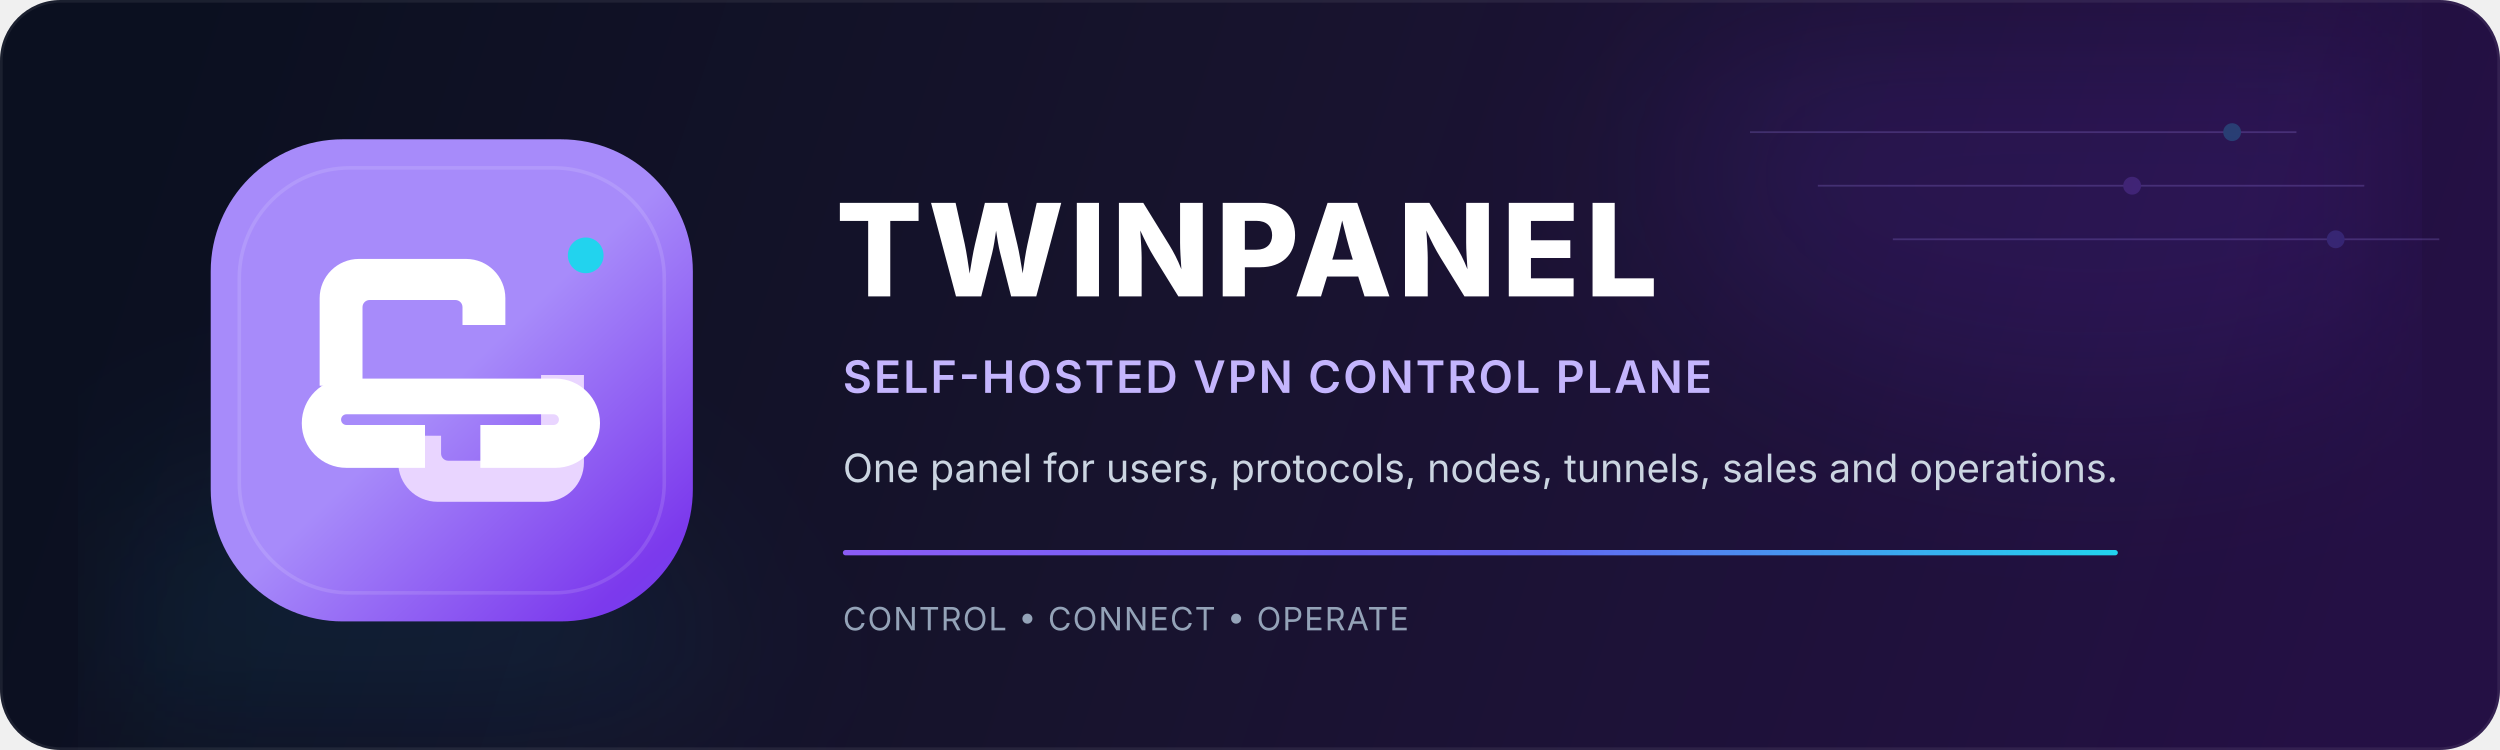
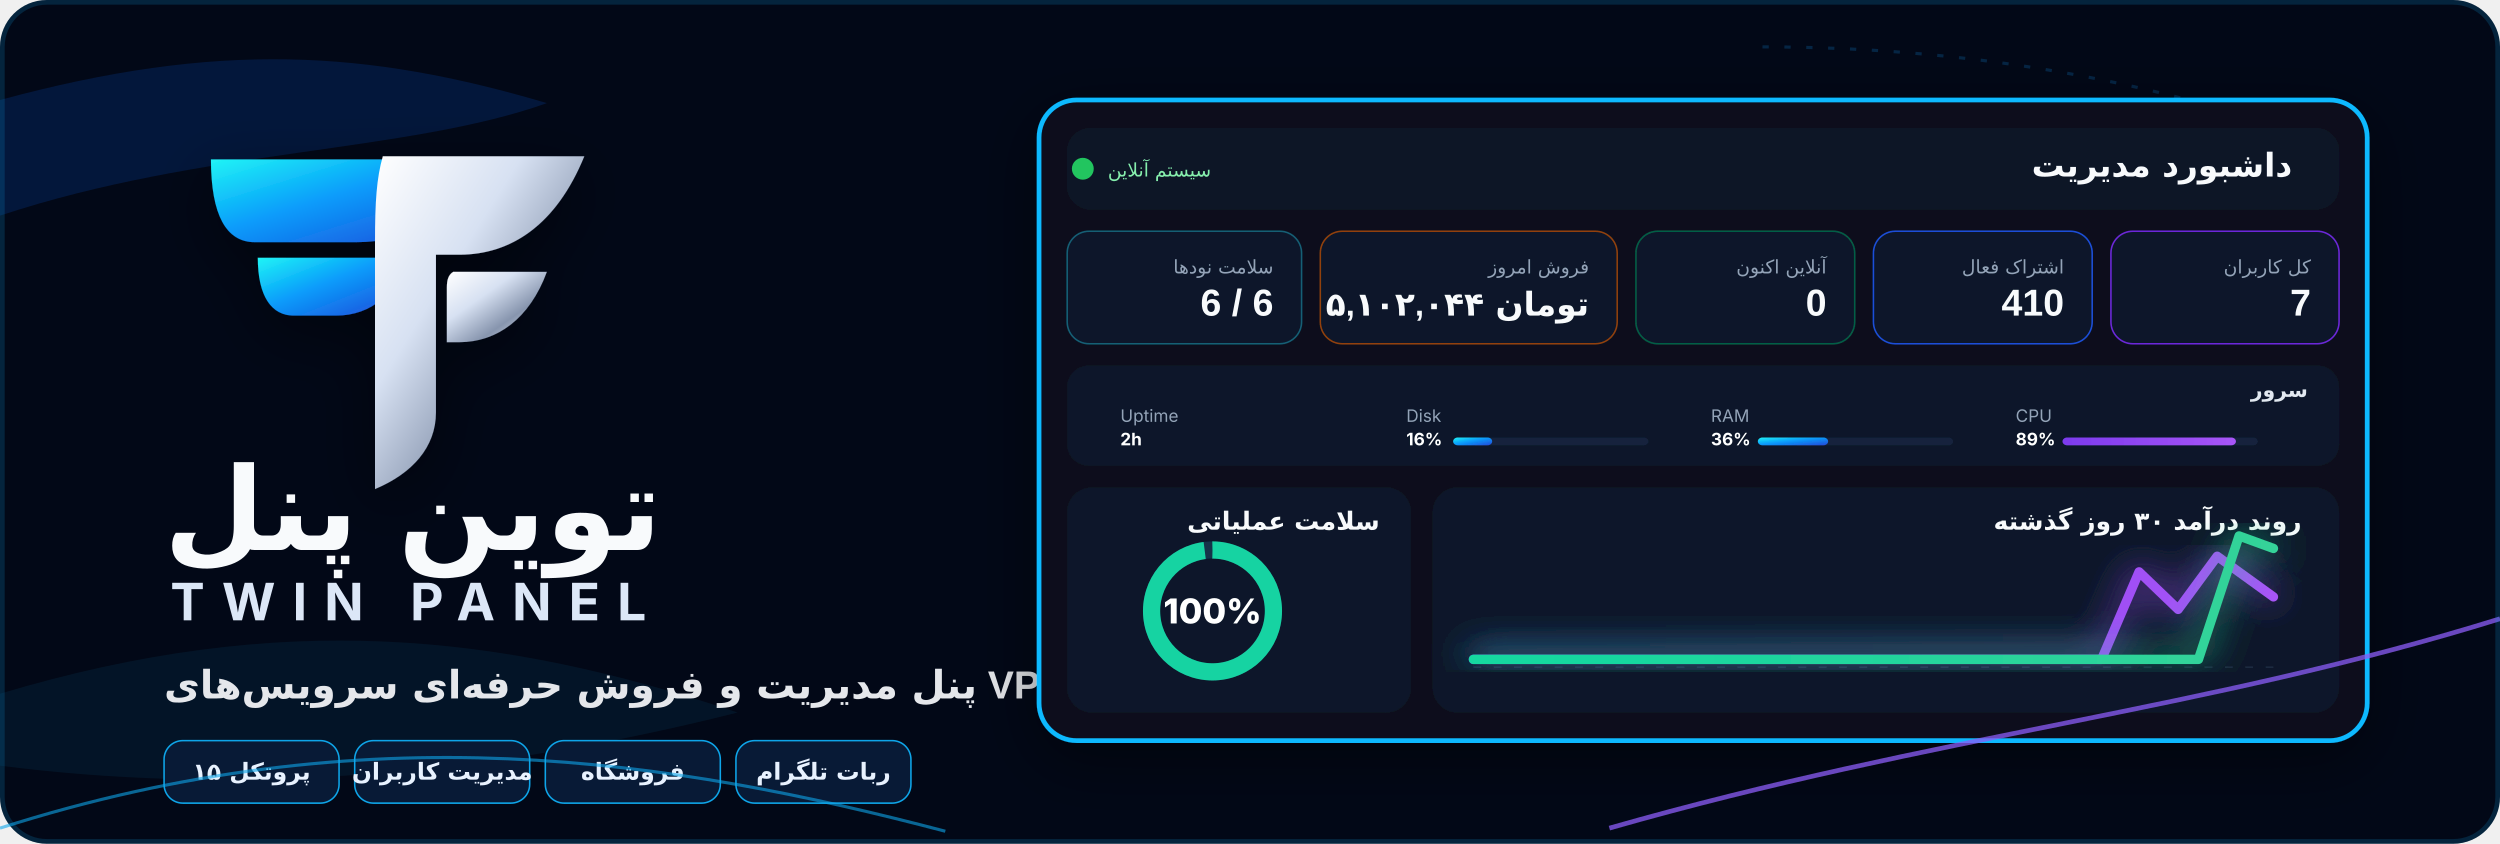
- <svg xmlns="http://www.w3.org/2000/svg" width="1400" height="420" viewBox="0 0 1400 420" fill="none">
+ <svg xmlns="http://www.w3.org/2000/svg" width="1600" height="540" viewBox="0 0 1600 540" fill="none">
  <defs>
-     <linearGradient id="bg" x1="90" y1="34" x2="1290" y2="430" gradientUnits="userSpaceOnUse">
-       <stop stop-color="#0B1020" />
-       <stop offset="0.46" stop-color="#17132D" />
-       <stop offset="1" stop-color="#241044" />
+     <linearGradient id="bg" x1="80" y1="20" x2="1520" y2="520">
+       <stop stop-color="#020817" />
+       <stop offset=".48" stop-color="#061A3F" />
+       <stop offset="1" stop-color="#08102A" />
    </linearGradient>
-     <linearGradient id="brand" x1="170" y1="103" x2="382" y2="326" gradientUnits="userSpaceOnUse">
-       <stop stop-color="#A78BFA" />
-       <stop offset="0.48" stop-color="#7C3AED" />
-       <stop offset="1" stop-color="#4F46E5" />
+     <linearGradient id="cyan" x1="0" y1="0" x2="1" y2="1">
+       <stop stop-color="#21F4F6" />
+       <stop offset=".45" stop-color="#079CFB" />
+       <stop offset="1" stop-color="#2548D8" />
    </linearGradient>
-     <linearGradient id="line" x1="472" y1="310" x2="1185" y2="310" gradientUnits="userSpaceOnUse">
-       <stop stop-color="#8B5CF6" />
-       <stop offset="0.55" stop-color="#6366F1" />
-       <stop offset="1" stop-color="#22D3EE" />
+     <linearGradient id="steel" x1="0" y1="0" x2="1" y2="1">
+       <stop stop-color="#FFFFFF" />
+       <stop offset=".35" stop-color="#D7E1F2" />
+       <stop offset=".65" stop-color="#8795AE" />
+       <stop offset="1" stop-color="#F8FBFF" />
    </linearGradient>
-     <filter id="glow" x="44" y="-60" width="1312" height="560" filterUnits="userSpaceOnUse" color-interpolation-filters="sRGB">
-       <feGaussianBlur stdDeviation="54" />
+     <linearGradient id="purple" x1="0" y1="0" x2="1" y2="0">
+       <stop stop-color="#7C3AED" />
+       <stop offset="1" stop-color="#A855F7" />
+     </linearGradient>
+     <linearGradient id="green" x1="0" y1="0" x2="1" y2="0">
+       <stop stop-color="#12D8A0" />
+       <stop offset="1" stop-color="#34D399" />
+     </linearGradient>
+     <filter id="glow">
+       <feGaussianBlur stdDeviation="12" result="b" />
+       <feMerge>
+         <feMergeNode in="b" />
+         <feMergeNode in="SourceGraphic" />
+       </feMerge>
+     </filter>
+     <filter id="shadow" x="-20%" y="-20%" width="140%" height="140%">
+       <feDropShadow dx="0" dy="12" stdDeviation="20" flood-color="#000" flood-opacity=".45" />
    </filter>
  </defs>
-   <rect width="1400" height="420" rx="34" fill="url(#bg)" />
-   <ellipse cx="1175" cy="95" rx="240" ry="130" fill="#7C3AED" fill-opacity="0.12" filter="url(#glow)" />
-   <ellipse cx="205" cy="366" rx="190" ry="100" fill="#22D3EE" fill-opacity="0.08" filter="url(#glow)" />
-   <g opacity="0.22">
-     <path d="M980 74H1286" stroke="#A78BFA" />
-     <path d="M1018 104H1324" stroke="#A78BFA" />
-     <path d="M1060 134H1366" stroke="#A78BFA" />
-     <circle cx="1250" cy="74" r="5" fill="#22D3EE" />
-     <circle cx="1194" cy="104" r="5" fill="#8B5CF6" />
-     <circle cx="1308" cy="134" r="5" fill="#6366F1" />
+   <rect width="1600" height="540" rx="30" fill="url(#bg)" />
+   <path d="M0 64C140 26 235 32 350 66C260 98 130 95 0 138V64Z" fill="#0865FF" fill-opacity=".16" />
+   <path d="M0 444C180 390 320 405 472 456C298 500 140 508 0 490V444Z" fill="#0EA5E9" fill-opacity=".08" />
+   <path d="M1128 30c118 0 260 18 392 75" stroke="#139CFB" stroke-opacity=".2" stroke-width="2" stroke-dasharray="4 10" />
+   <g transform="translate(110 72)" filter="url(#shadow)">
+     <path d="M25 30H190C194 30 197 34 195 38C180 68 151 83 118 83H53C35 83 25 66 25 30Z" fill="url(#cyan)" />
+     <path d="M55 93H148C145 115 128 130 105 130H78C64 130 55 118 55 93Z" fill="url(#cyan)" />
+     <path d="M135 28H264C246 72 217 91 184 91H169V192C169 214 154 231 130 241V83C130 57 131 42 135 28Z" fill="url(#steel)" />
+     <path d="M180 102H240C229 132 208 147 184 147H176V112C176 107 177 104 180 102Z" fill="url(#steel)" />
  </g>
-   <g transform="translate(118 78)">
-     <rect width="270" height="270" rx="74" fill="url(#brand)" />
-     <rect x="16" y="16" width="238" height="238" rx="62" stroke="white" stroke-opacity="0.12" stroke-width="2" />
-     <path d="M61 89C61 76.85 70.85 67 83 67H143C155.15 67 165 76.85 165 89V104H141V94C141 91.79 139.21 90 137 90H89C86.79 90 85 91.79 85 94V138H61V89Z" fill="white" />
-     <path d="M209 181C209 193.15 199.15 203 187 203H127C114.85 203 105 193.15 105 181V166H129V176C129 178.21 130.79 180 133 180H181C183.21 180 185 178.21 185 176V132H209V181Z" fill="#E9D5FF" />
-     <path d="M76 134H193C206.807 134 218 145.193 218 159C218 172.807 206.807 184 193 184H151V160H192C193.657 160 195 158.657 195 157C195 155.343 193.657 154 192 154H76C74.343 154 73 155.343 73 157C73 158.657 74.343 160 76 160H120V184H76C62.193 184 51 172.807 51 159C51 145.193 62.193 134 76 134Z" fill="white" />
-     <circle cx="210" cy="65" r="10" fill="#22D3EE" />
+   <text x="105" y="352" fill="#F8FAFC" font-family="Tahoma,Arial,sans-serif" font-size="74" font-weight="800">توین پنل</text>
+   <text x="109" y="397" fill="#DCE7F7" font-family="Inter,Segoe UI,Arial,sans-serif" font-size="33" font-weight="700" letter-spacing="11">TWIN PANEL</text>
+   <text x="105" y="447" fill="#E5E7EB" font-family="Tahoma,Arial,sans-serif" font-size="25" font-weight="600">پنل مدیریت و فروش حرفه‌ای سرویس‌های VPN</text>
+   <g font-family="Tahoma,Arial,sans-serif" font-size="15" font-weight="700" fill="#E8F2FF">
+     <g transform="translate(105 474)">
+       <rect width="112" height="40" rx="12" fill="#081A36" stroke="#0EA5E9" />
+       <text x="56" y="25" text-anchor="middle">۱۵ پروتکل</text>
+     </g>
+     <g transform="translate(227 474)">
+       <rect width="112" height="40" rx="12" fill="#081A36" stroke="#0EA5E9" />
+       <text x="56" y="25" text-anchor="middle">مدیریت کاربران</text>
+     </g>
+     <g transform="translate(349 474)">
+       <rect width="112" height="40" rx="12" fill="#081A36" stroke="#0EA5E9" />
+       <text x="56" y="25" text-anchor="middle">فروشگاه</text>
+     </g>
+     <g transform="translate(471 474)">
+       <rect width="112" height="40" rx="12" fill="#081A36" stroke="#0EA5E9" />
+       <text x="56" y="25" text-anchor="middle">ربات تلگرام</text>
+     </g>
  </g>
-   <text x="468" y="166" fill="white" font-family="Inter,Segoe UI,Arial,sans-serif" font-size="72" font-weight="800" letter-spacing="3">TWINPANEL</text>
-   <text x="472" y="220" fill="#C4B5FD" font-family="Inter,Segoe UI,Arial,sans-serif" font-size="25" font-weight="600" letter-spacing="1.2">SELF-HOSTED VPN CONTROL PLANE</text>
-   <text x="472" y="270" fill="#CBD5E1" font-family="Inter,Segoe UI,Arial,sans-serif" font-size="22">One panel for users, protocols, nodes, tunnels, sales and operations.</text>
-   <rect x="472" y="308" width="714" height="3" rx="1.5" fill="url(#line)" />
-   <text x="472" y="353" fill="#94A3B8" font-family="Inter,Segoe UI,Arial,sans-serif" font-size="18" letter-spacing="0.7">CONTROL • CONNECT • OPERATE</text>
-   <rect x="0.75" y="0.75" width="1398.5" height="418.5" rx="33.25" stroke="white" stroke-opacity="0.07" stroke-width="1.5" />
+   <g transform="translate(665 64)" filter="url(#shadow)">
+     <rect width="850" height="410" rx="24" fill="#08111F" stroke="#09B9FF" stroke-width="3" />
+     <rect x="18" y="18" width="814" height="52" rx="15" fill="#0C1628" />
+     <text x="802" y="49" text-anchor="end" fill="#F8FAFC" font-family="Tahoma,Arial,sans-serif" font-size="21" font-weight="800">داشبورد مدیریت</text>
+     <circle cx="28" cy="44" r="7" fill="#22C55E" />
+     <text x="44" y="49" fill="#86EFAC" font-family="Tahoma,Arial,sans-serif" font-size="12">سیستم آنلاین</text>
+     <g font-family="Tahoma,Arial,sans-serif">
+       <g transform="translate(18 84)">
+         <rect width="150" height="72" rx="14" fill="#0B1729" stroke="#155E75" />
+         <text x="132" y="27" text-anchor="end" fill="#94A3B8" font-size="12">سلامت نودها</text>
+         <text x="132" y="54" text-anchor="end" fill="#F8FAFC" font-size="24" font-weight="800">6 / 6</text>
+       </g>
+       <g transform="translate(180 84)">
+         <rect width="190" height="72" rx="14" fill="#0B1729" stroke="#92400E" />
+         <text x="172" y="27" text-anchor="end" fill="#94A3B8" font-size="12">فروش امروز</text>
+         <text x="172" y="54" text-anchor="end" fill="#F8FAFC" font-size="21" font-weight="800">۵,۱۰۲,۰۴۴ تومان</text>
+       </g>
+       <g transform="translate(382 84)">
+         <rect width="140" height="72" rx="14" fill="#0B1729" stroke="#065F46" />
+         <text x="122" y="27" text-anchor="end" fill="#94A3B8" font-size="12">آنلاین اکنون</text>
+         <text x="122" y="54" text-anchor="end" fill="#F8FAFC" font-size="24" font-weight="800">0</text>
+       </g>
+       <g transform="translate(534 84)">
+         <rect width="140" height="72" rx="14" fill="#0B1729" stroke="#1D4ED8" />
+         <text x="122" y="27" text-anchor="end" fill="#94A3B8" font-size="12">اشتراک فعال</text>
+         <text x="122" y="54" text-anchor="end" fill="#F8FAFC" font-size="24" font-weight="800">410</text>
+       </g>
+       <g transform="translate(686 84)">
+         <rect width="146" height="72" rx="14" fill="#0B1729" stroke="#6D28D9" />
+         <text x="128" y="27" text-anchor="end" fill="#94A3B8" font-size="12">کل کاربران</text>
+         <text x="128" y="54" text-anchor="end" fill="#F8FAFC" font-size="24" font-weight="800">7</text>
+       </g>
+     </g>
+     <rect x="18" y="170" width="814" height="64" rx="14" fill="#0B1729" />
+     <text x="812" y="190" text-anchor="end" fill="#E2E8F0" font-family="Tahoma,Arial,sans-serif" font-size="13" font-weight="700">سرور</text>
+     <g font-family="Inter,Segoe UI,Arial,sans-serif" font-size="11" fill="#94A3B8">
+       <text x="52" y="206">Uptime</text>
+       <text x="52" y="221" fill="#fff" font-weight="700">2h</text>
+       <text x="235" y="206">Disk</text>
+       <text x="235" y="221" fill="#fff" font-weight="700">16%</text>
+       <text x="430" y="206">RAM</text>
+       <text x="430" y="221" fill="#fff" font-weight="700">36%</text>
+       <text x="625" y="206">CPU</text>
+       <text x="625" y="221" fill="#fff" font-weight="700">89%</text>
+     </g>
+     <rect x="265" y="216" width="125" height="5" rx="3" fill="#14233C" />
+     <rect x="265" y="216" width="25" height="5" rx="3" fill="url(#cyan)" />
+     <rect x="460" y="216" width="125" height="5" rx="3" fill="#14233C" />
+     <rect x="460" y="216" width="45" height="5" rx="3" fill="url(#cyan)" />
+     <rect x="655" y="216" width="125" height="5" rx="3" fill="#14233C" />
+     <rect x="655" y="216" width="111" height="5" rx="3" fill="url(#purple)" />
+     <rect x="18" y="248" width="220" height="144" rx="16" fill="#0B1729" />
+     <text x="218" y="275" text-anchor="end" fill="#F8FAFC" font-family="Tahoma,Arial,sans-serif" font-size="16" font-weight="800">سلامت عملیاتی</text>
+     <circle cx="111" cy="327" r="39" stroke="#12304A" stroke-width="11" />
+     <circle cx="111" cy="327" r="39" stroke="#19D3A2" stroke-width="11" stroke-dasharray="240 5" transform="rotate(-90 111 327)" />
+     <text x="111" y="335" text-anchor="middle" fill="#fff" font-family="Inter,Arial" font-size="22" font-weight="800">100%</text>
+     <rect x="252" y="248" width="580" height="144" rx="16" fill="#0B1729" />
+     <text x="808" y="275" text-anchor="end" fill="#F8FAFC" font-family="Tahoma,Arial,sans-serif" font-size="16" font-weight="800">روند درآمد ۳۰ روز گذشته</text>
+     <path d="M278 363H790" stroke="#1C2A40" stroke-dasharray="5 8" />
+     <path d="M278 358L680 358L704 302L729 326L754 292L790 318" stroke="url(#purple)" stroke-width="6" fill="none" stroke-linecap="round" stroke-linejoin="round" filter="url(#glow)" />
+     <path d="M278 358L742 358L768 279L790 287" stroke="url(#green)" stroke-width="6" fill="none" stroke-linecap="round" stroke-linejoin="round" filter="url(#glow)" />
+   </g>
+   <path d="M0 530C235 455 430 486 605 532" stroke="#0EA5E9" stroke-opacity=".6" stroke-width="2" />
+   <path d="M1030 530C1240 470 1410 455 1600 396" stroke="#8B5CF6" stroke-opacity=".75" stroke-width="3" />
+   <rect x="1.5" y="1.5" width="1597" height="537" rx="28.5" stroke="#0EA5E9" stroke-opacity=".18" stroke-width="3" />
</svg>
